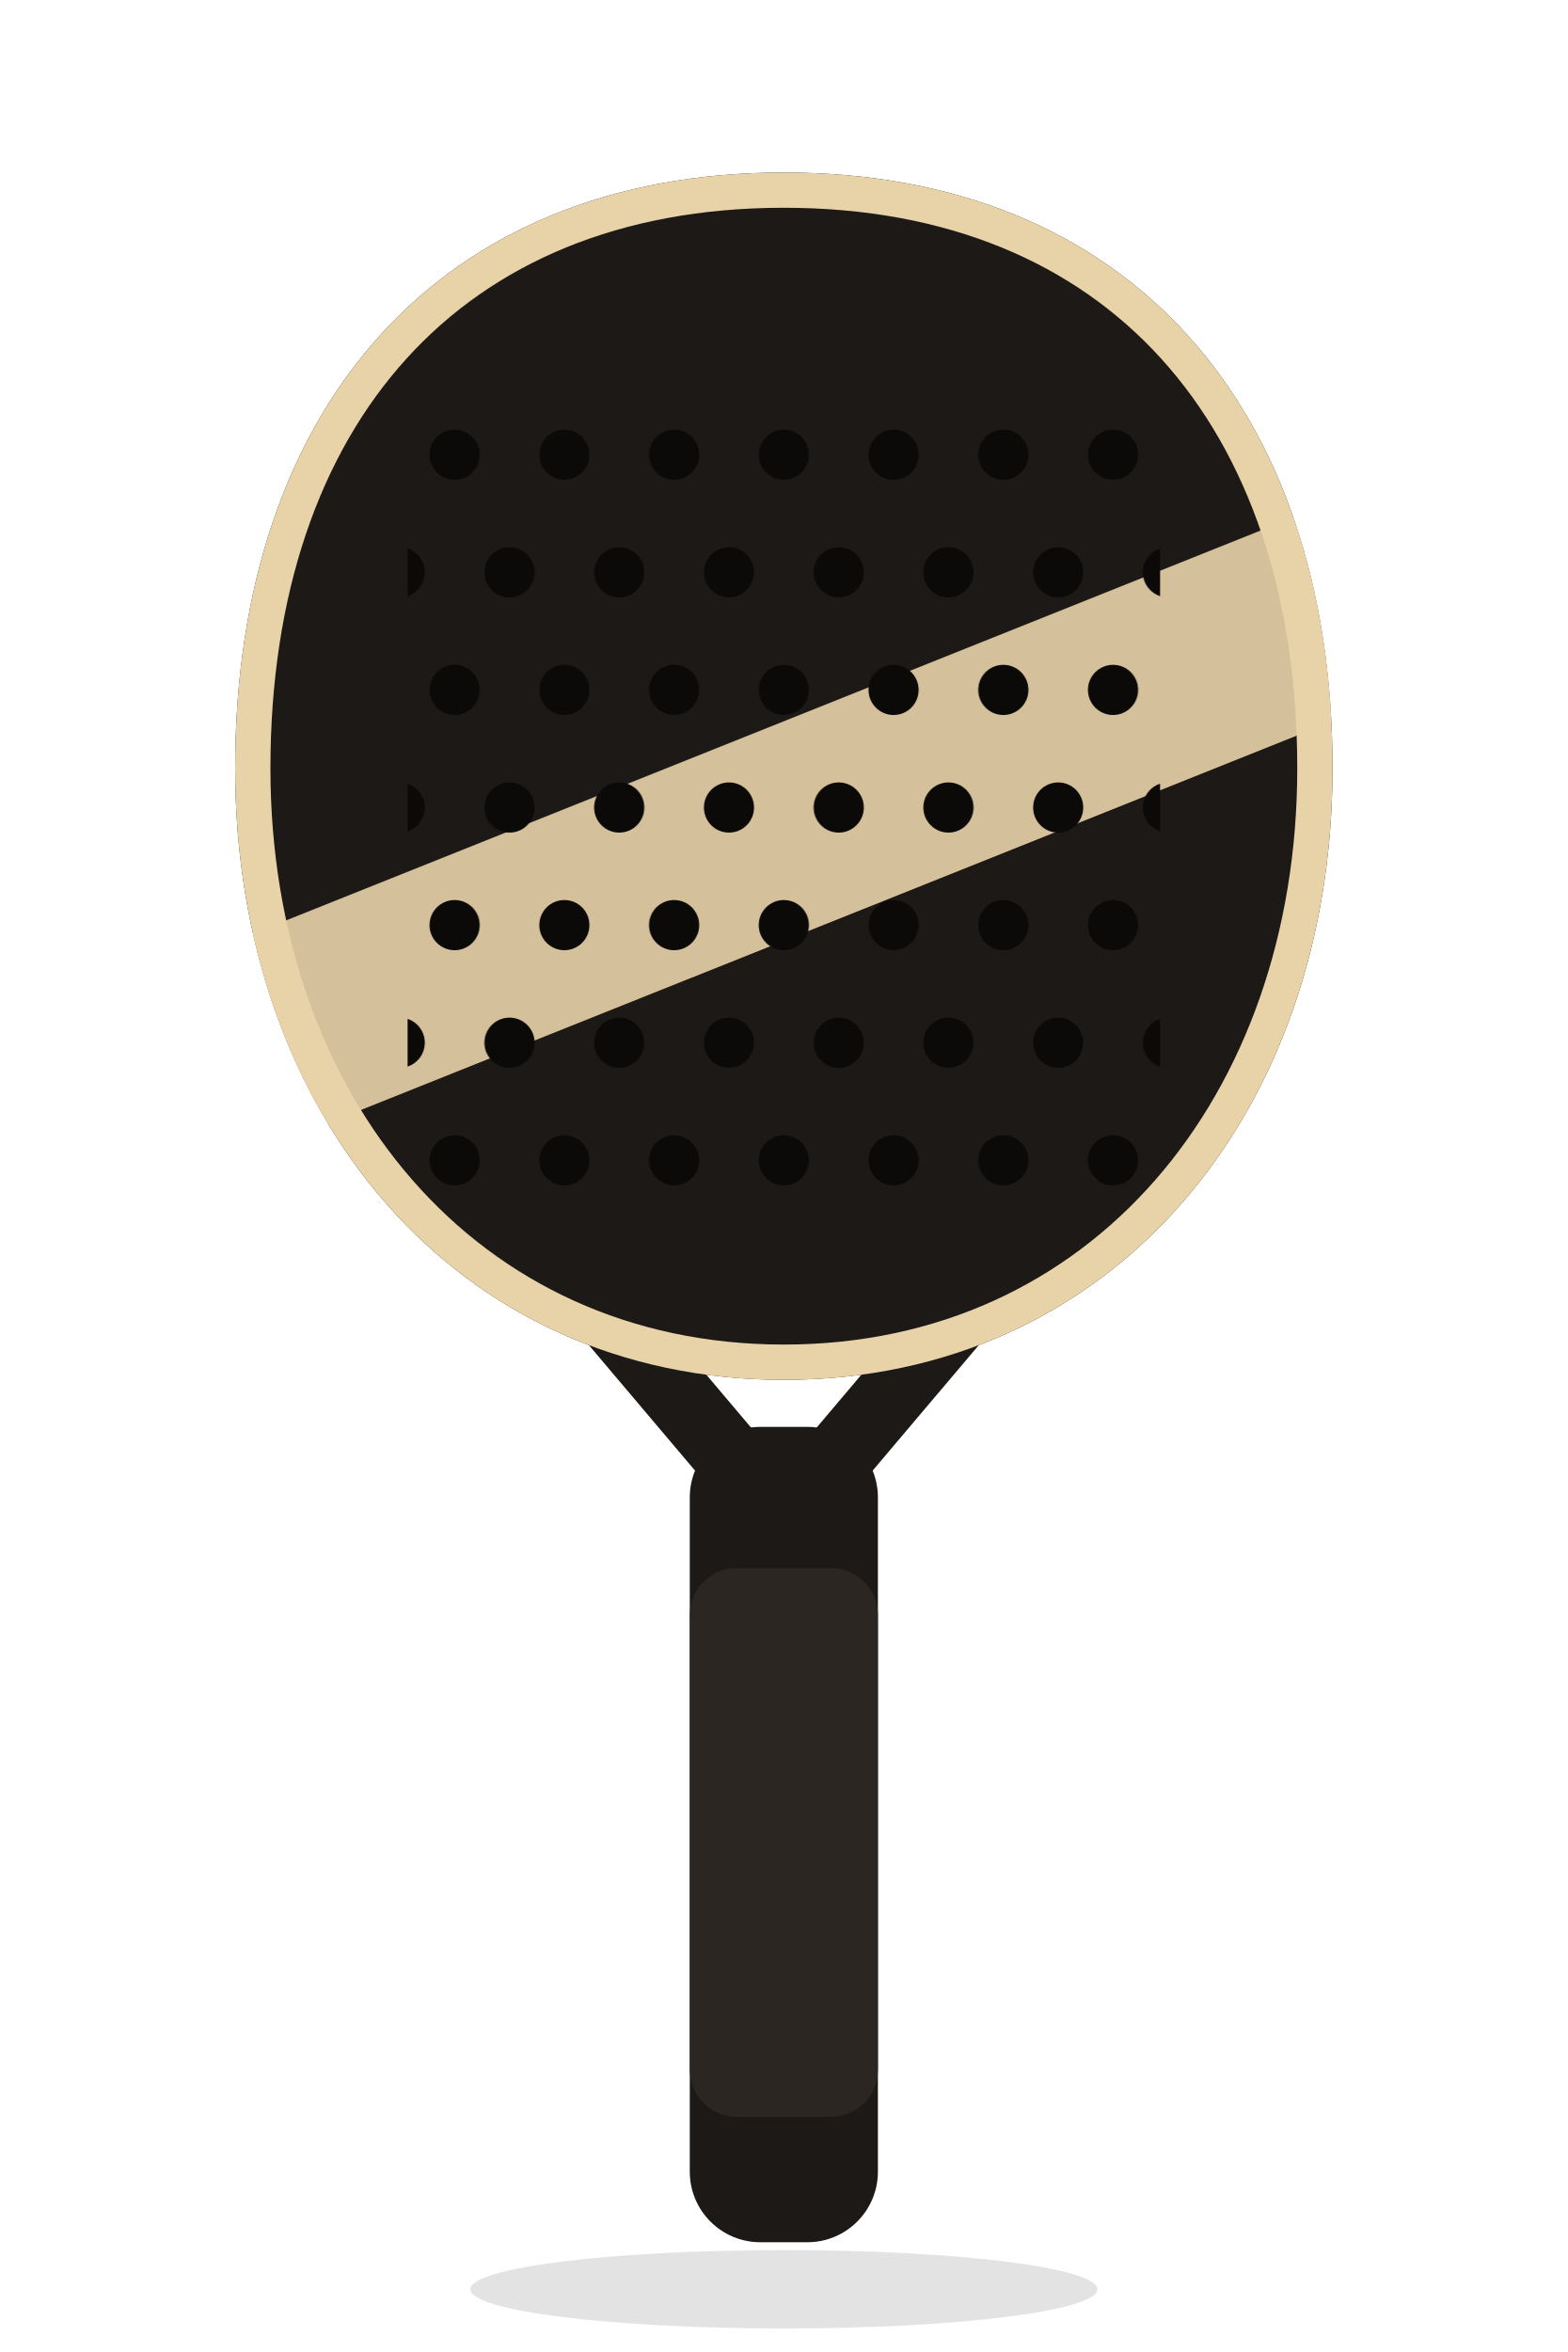
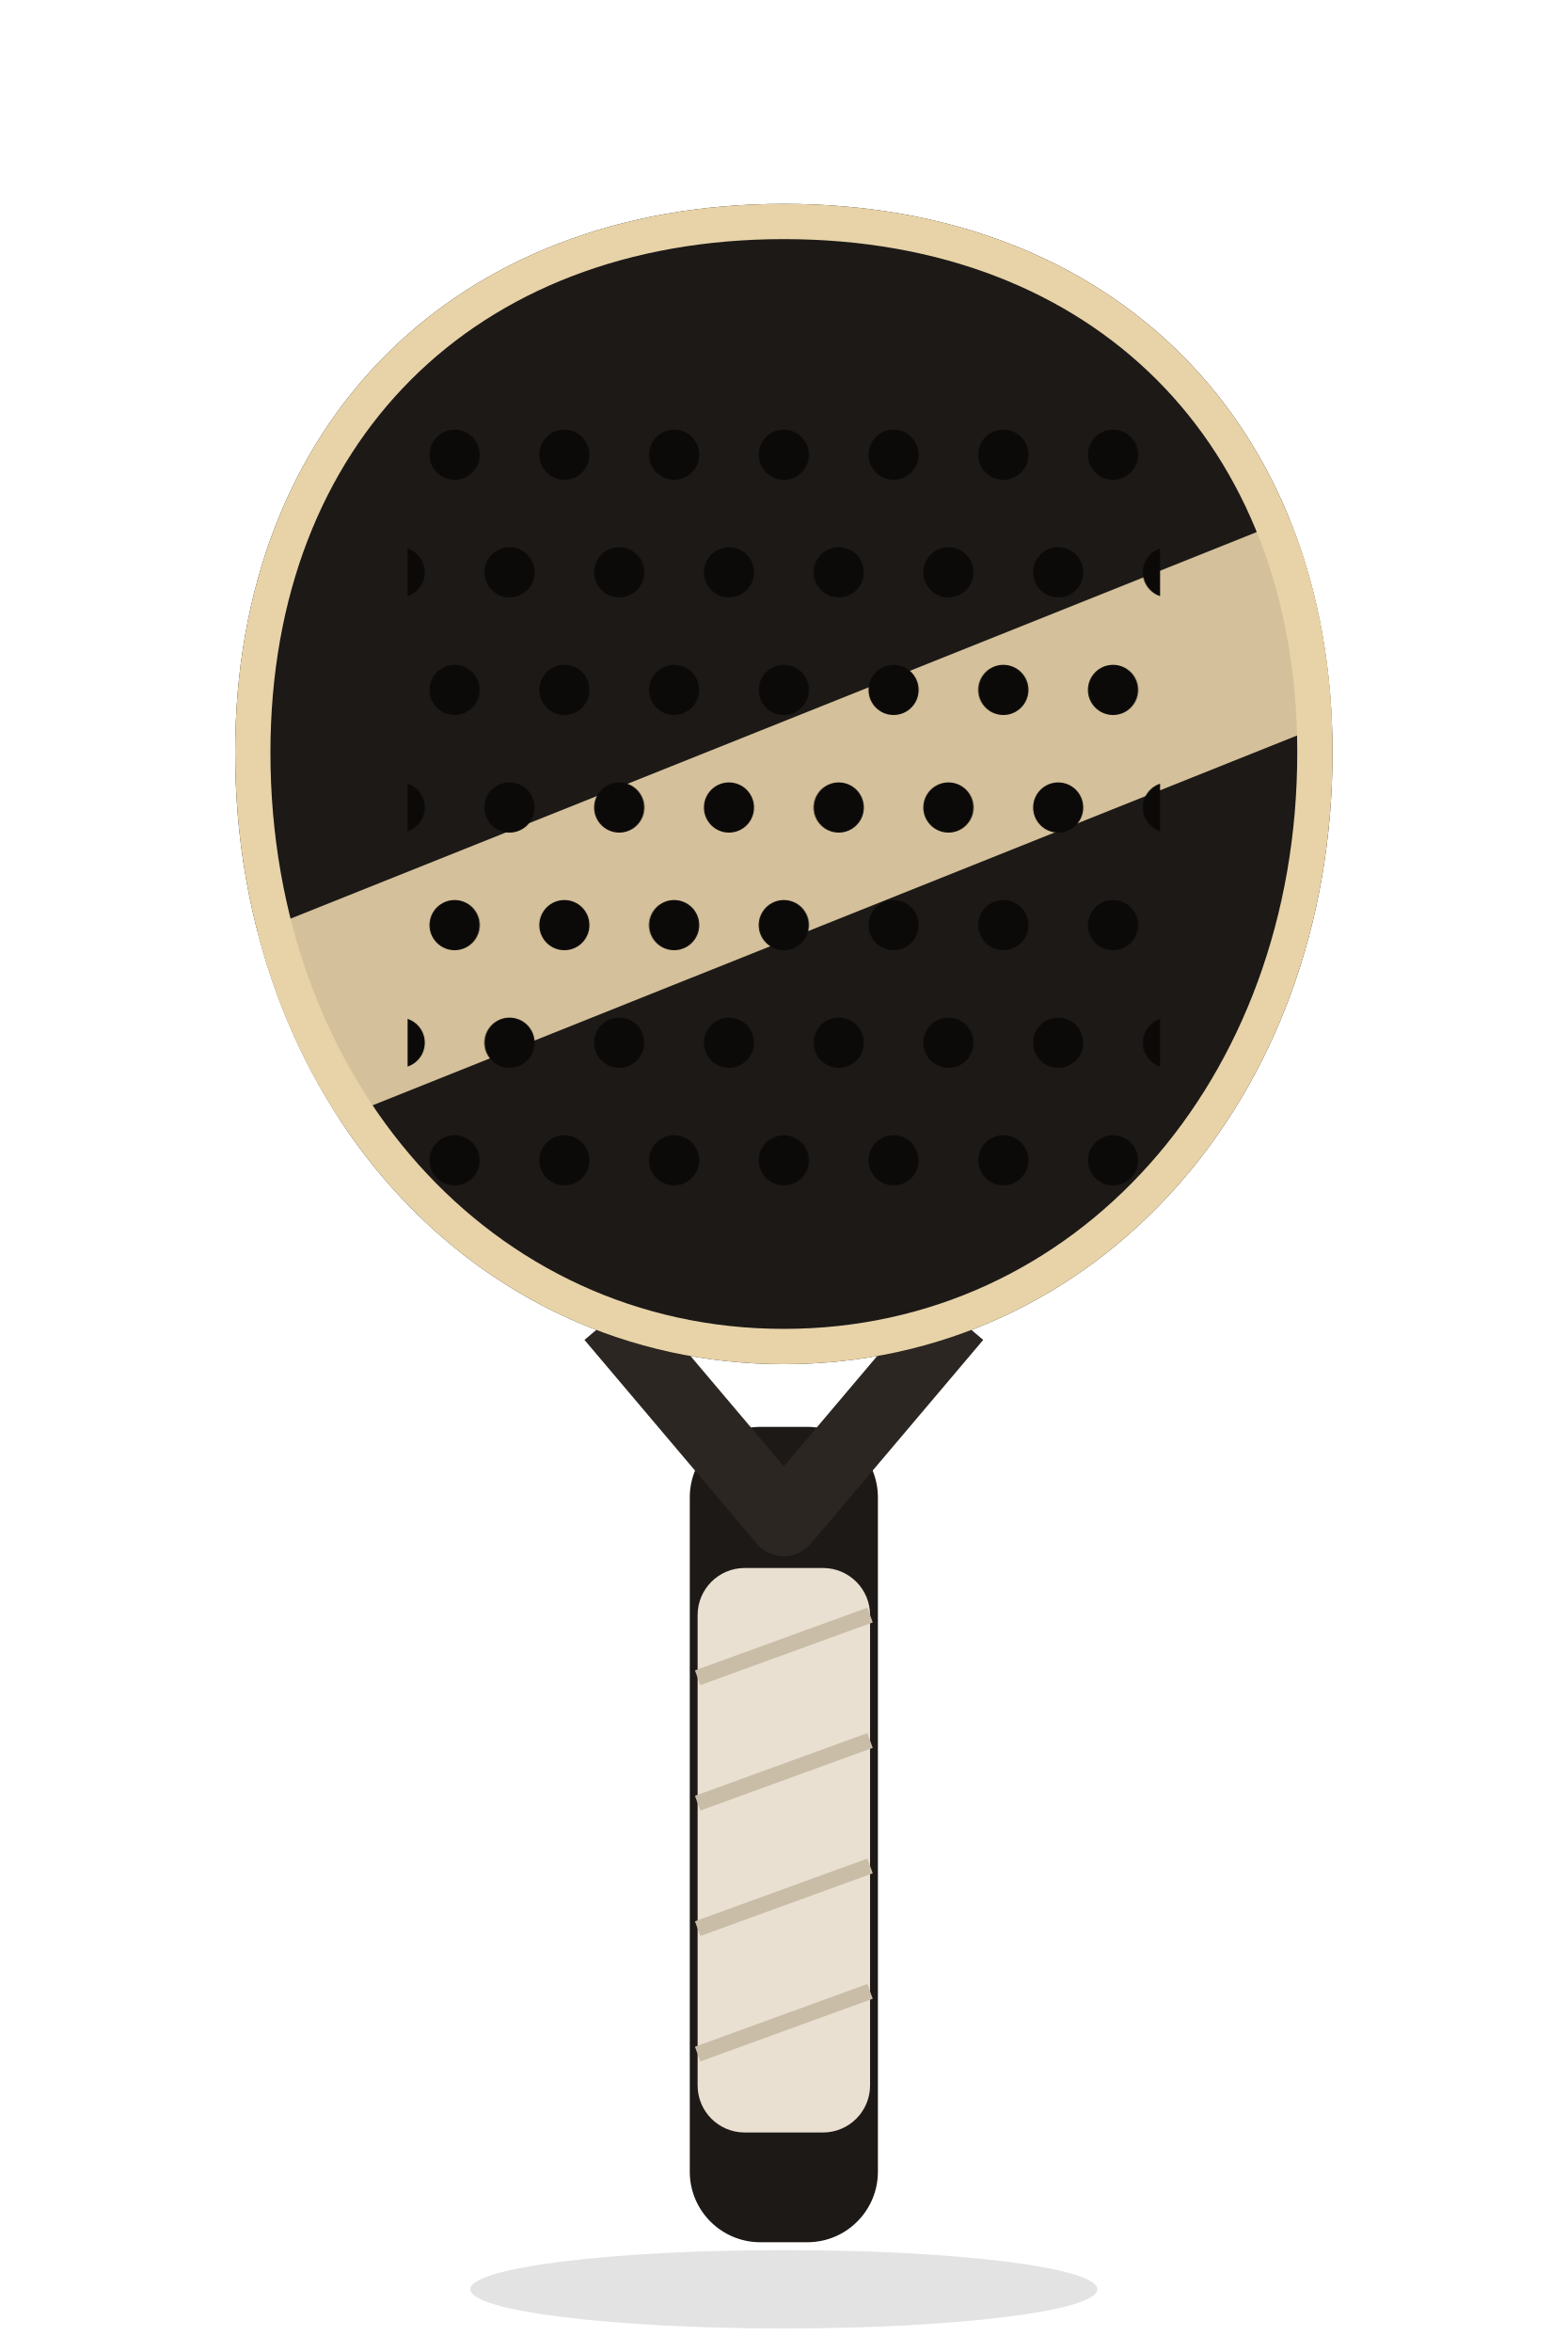
<svg xmlns="http://www.w3.org/2000/svg" viewBox="0 0 200 300">
  <defs>
    <clipPath id="c">
-       <path d="M100 22c44 0 70 30 70 76 0 44-28 78-70 78s-70-34-70-78c0-46 26-76 70-76z" />
+       <path d="M100 26c42 0 70 28 70 70 0 44-30 78-70 78s-70-34-70-78c0-42 28-70 70-70z" />
    </clipPath>
    <pattern id="h" width="14" height="30" patternUnits="userSpaceOnUse" x="51" y="51">
      <circle cx="7" cy="7" r="3.2" fill="#0c0a09" />
      <circle cx="14" cy="22" r="3.2" fill="#0c0a09" />
      <circle cx="0" cy="22" r="3.2" fill="#0c0a09" />
    </pattern>
  </defs>
  <ellipse cx="100" cy="292" rx="40" ry="5" fill="#14110f" opacity=".12" />
  <rect x="88" y="182" width="24" height="104" rx="9" fill="#1c1917" />
-   <rect x="88" y="200" width="24" height="70" rx="6" fill="#2b2622" />
-   <path d="M78 168l22 26 22-26" fill="none" stroke="#1c1917" stroke-width="9" stroke-linejoin="round" />
-   <path d="M100 22c44 0 70 30 70 76 0 44-28 78-70 78s-70-34-70-78c0-46 26-76 70-76z" fill="#1c1917" />
+   <rect x="89" y="200" width="22" height="72" rx="6" fill="#e9e0d1" />
+   <path d="M89 214l22-8M89 230l22-8M89 246l22-8M89 262l22-8" stroke="#c9bda8" stroke-width="2" />
+   <path d="M78 168l22 26 22-26" fill="none" stroke="#2b2622" stroke-width="9" stroke-linejoin="round" />
+   <path d="M100 26c42 0 70 28 70 70 0 44-30 78-70 78s-70-34-70-78c0-42 28-70 70-70z" fill="#1c1917" />
  <g clip-path="url(#c)">
-     <path d="M100 22c44 0 70 30 70 76 0 44-28 78-70 78s-70-34-70-78c0-46 26-76 70-76z" fill="none" stroke="#e8d3a8" stroke-width="9" />
+     <path d="M100 26c42 0 70 28 70 70 0 44-30 78-70 78s-70-34-70-78c0-42 28-70 70-70z" fill="none" stroke="#e8d3a8" stroke-width="9" />
    <path d="M30 120 L170 64 L170 92 L30 148z" fill="#e8d3a8" opacity=".9" />
    <rect x="52" y="50" width="96" height="108" fill="url(#h)" />
  </g>
</svg>
